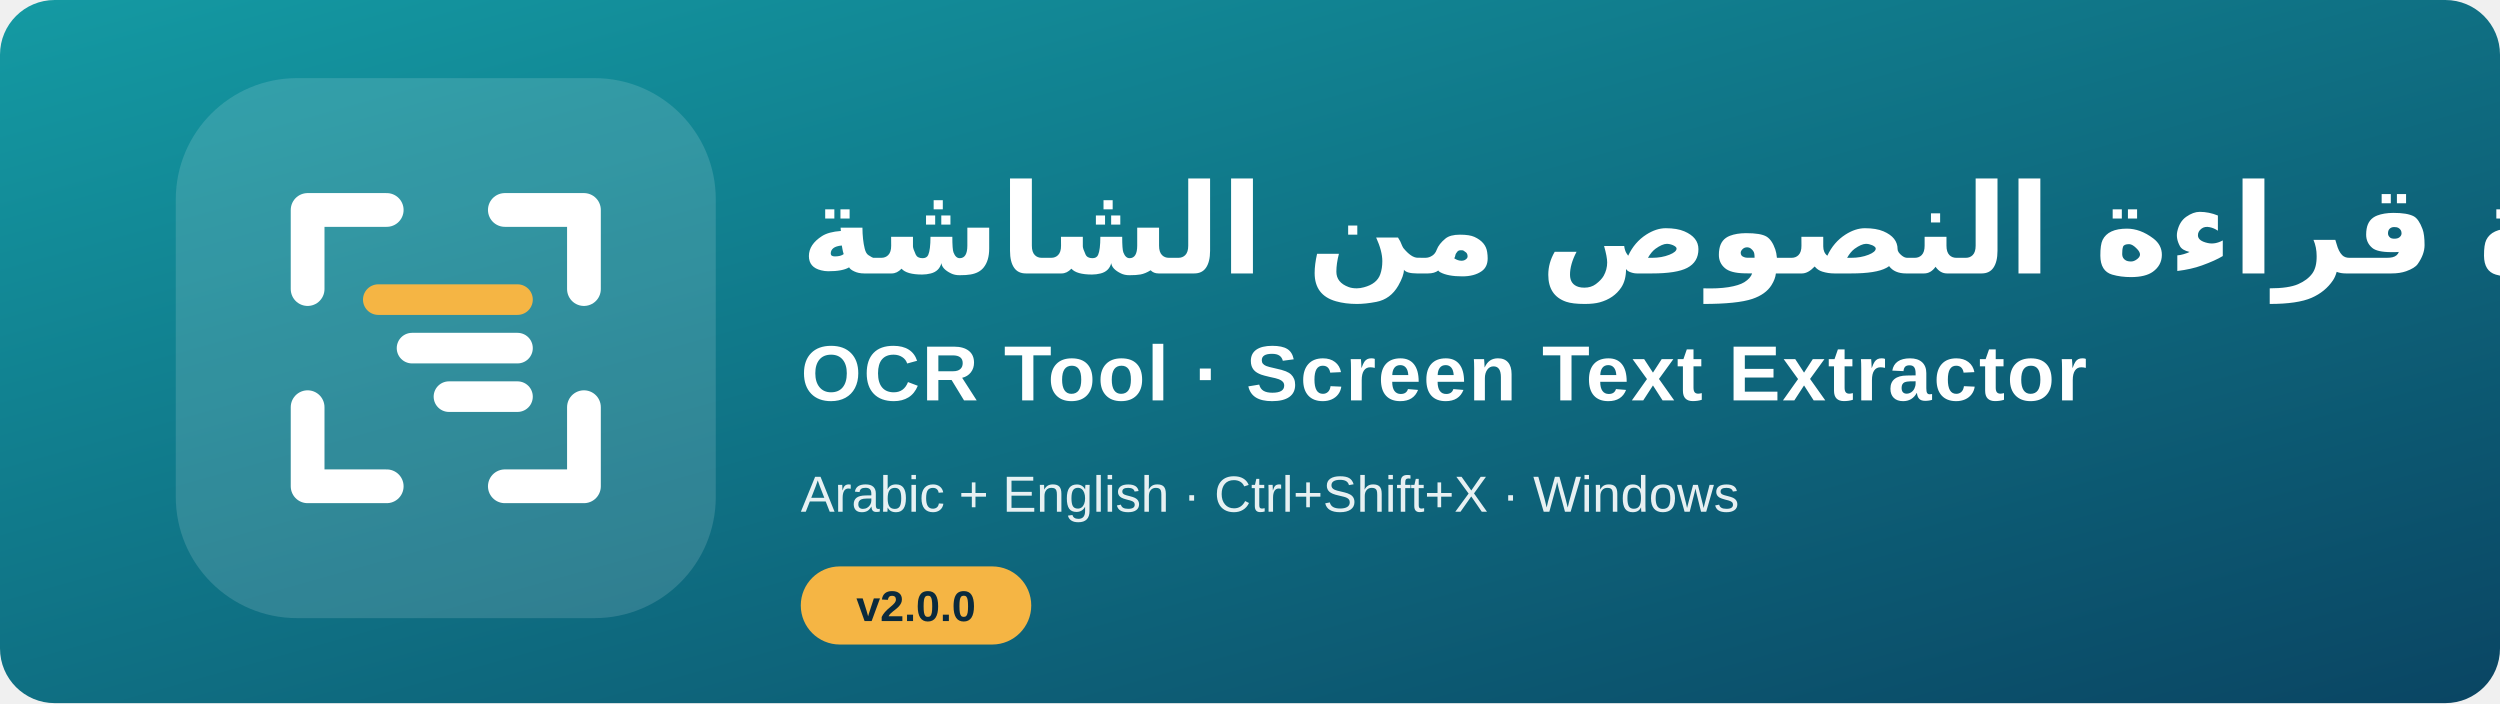
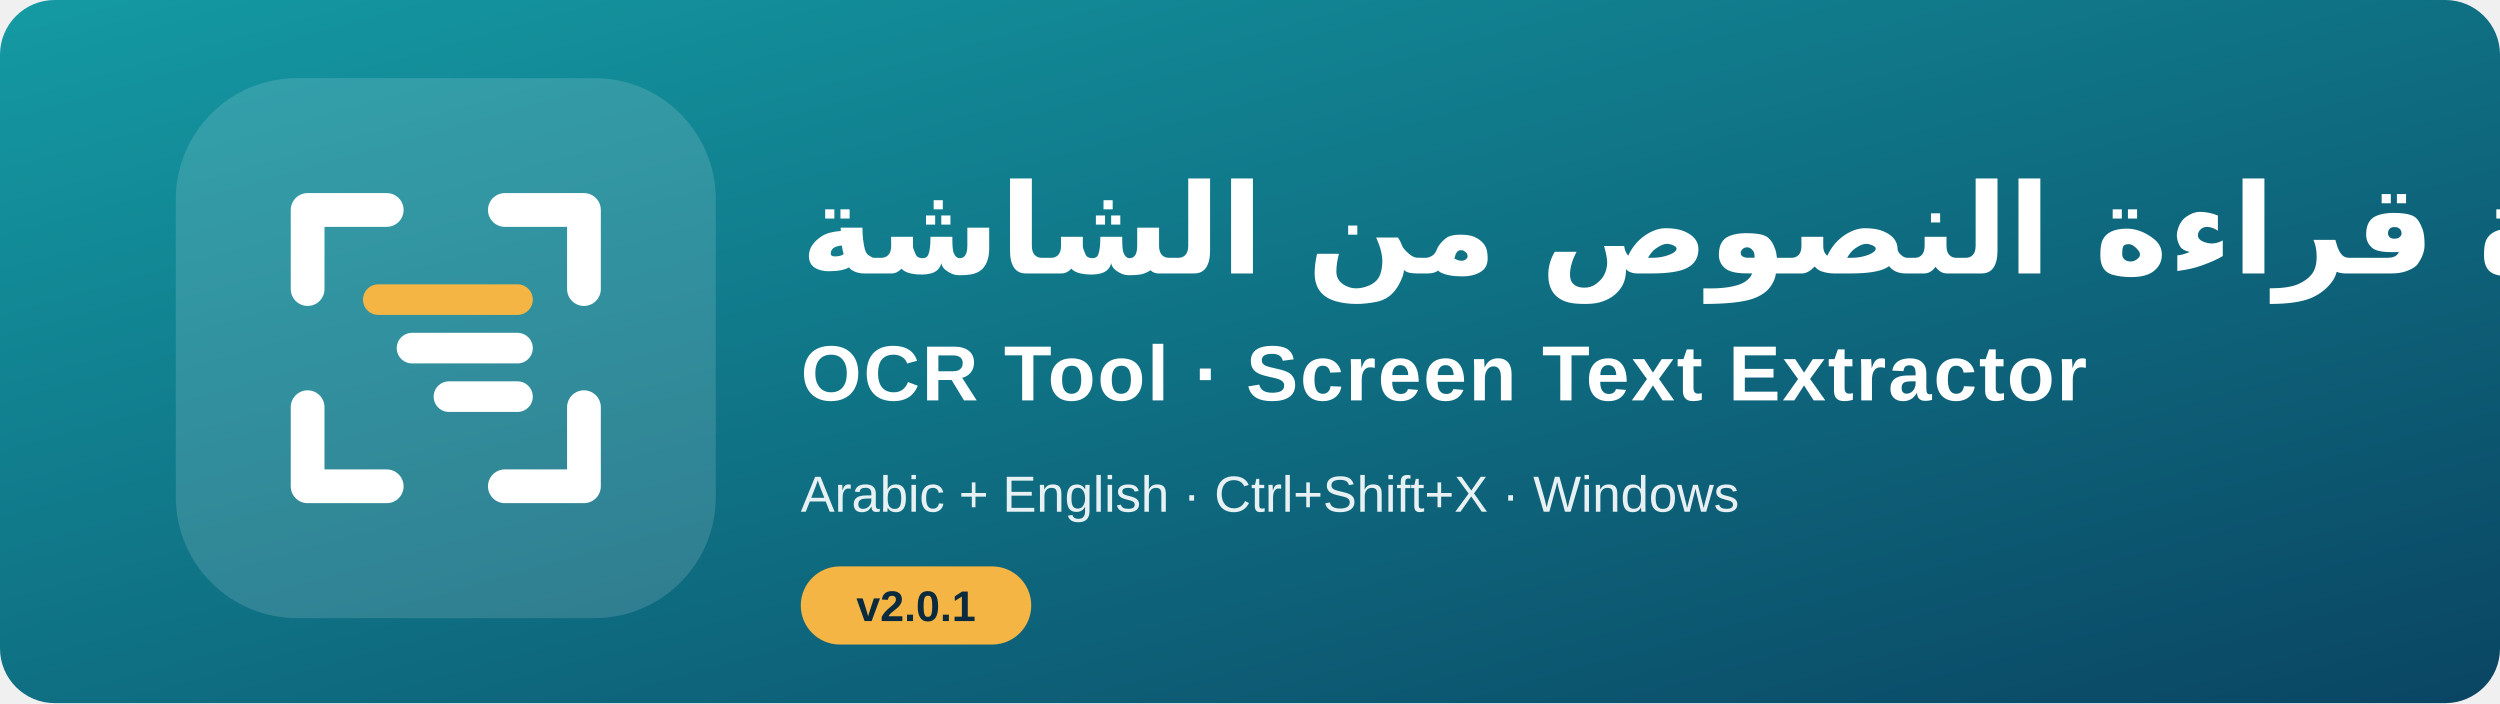
- <svg xmlns="http://www.w3.org/2000/svg" viewBox="0 0 1280 360" width="1280" height="360" role="img" aria-label="OCR Tool 2.0.0">
+ <svg xmlns="http://www.w3.org/2000/svg" viewBox="0 0 1280 360" width="1280" height="360" role="img" aria-label="OCR Tool 2.0.1">
  <defs>
    <linearGradient id="bg" x1="0" y1="0" x2="1" y2="1">
      <stop offset="0" stop-color="#149AA3" />
      <stop offset="1" stop-color="#0A4563" />
    </linearGradient>
    <linearGradient id="icon" x1="0" y1="0" x2="1" y2="1">
      <stop offset="0" stop-color="#1FB0BA" />
      <stop offset="1" stop-color="#0A4563" />
    </linearGradient>
  </defs>
  <rect width="1280" height="360" rx="28" fill="url(#bg)" />
  <g transform="translate(90 40) scale(0.27)">
    <rect width="1024" height="1024" rx="230" fill="#FFFFFF" fill-opacity="0.14" />
    <g fill="none" stroke="#FFFFFF" stroke-width="64" stroke-linecap="round" stroke-linejoin="round">
      <polyline points="250,400 250,250 400,250" />
      <polyline points="624,250 774,250 774,400" />
      <polyline points="774,624 774,774 624,774" />
      <polyline points="400,774 250,774 250,624" />
    </g>
    <g stroke-linecap="round" stroke-width="58">
      <line x1="384" y1="420" x2="648" y2="420" stroke="#F5B544" />
      <line x1="448" y1="512" x2="648" y2="512" stroke="#FFFFFF" />
      <line x1="518" y1="604" x2="648" y2="604" stroke="#FFFFFF" />
    </g>
  </g>
  <g font-family="Tajawal, 'Segoe UI', Arial, sans-serif" fill="#FFFFFF">
    <text x="410" y="140" font-size="64" font-weight="700">أداة قراءة النصوص من الشاشة</text>
    <text x="410" y="205" font-size="40" font-weight="700" letter-spacing="1">OCR Tool · Screen Text Extractor</text>
    <text x="410" y="262" font-size="26" fill-opacity="0.9">Arabic + English · Ctrl+Shift+X · Windows</text>
  </g>
  <g font-family="'Segoe UI', Arial, sans-serif">
    <rect x="410" y="290" width="118" height="40" rx="20" fill="#F5B544" />
-     <text x="469" y="318" font-size="22" font-weight="700" fill="#0A2A3D" text-anchor="middle">v2.0.0</text>
+     <text x="469" y="318" font-size="22" font-weight="700" fill="#0A2A3D" text-anchor="middle">v2.0.1</text>
  </g>
</svg>
